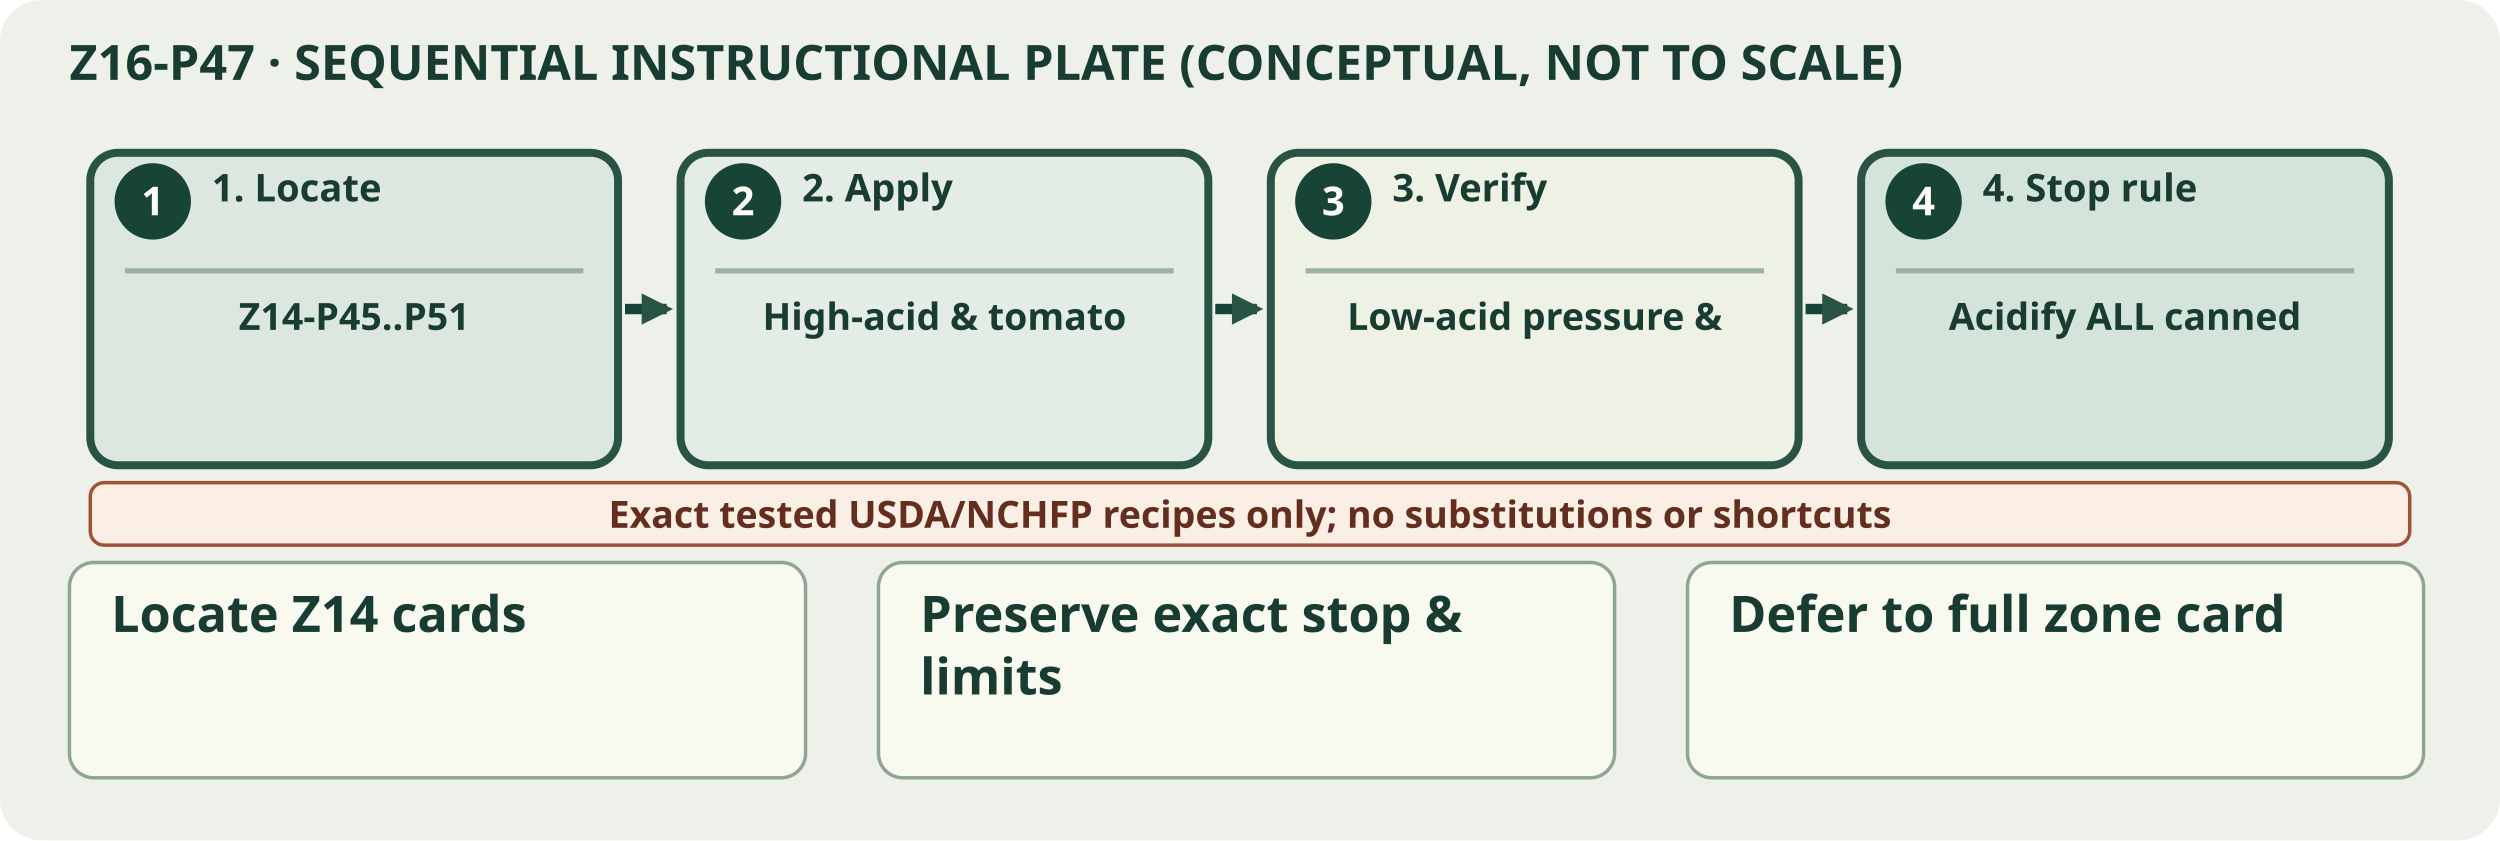
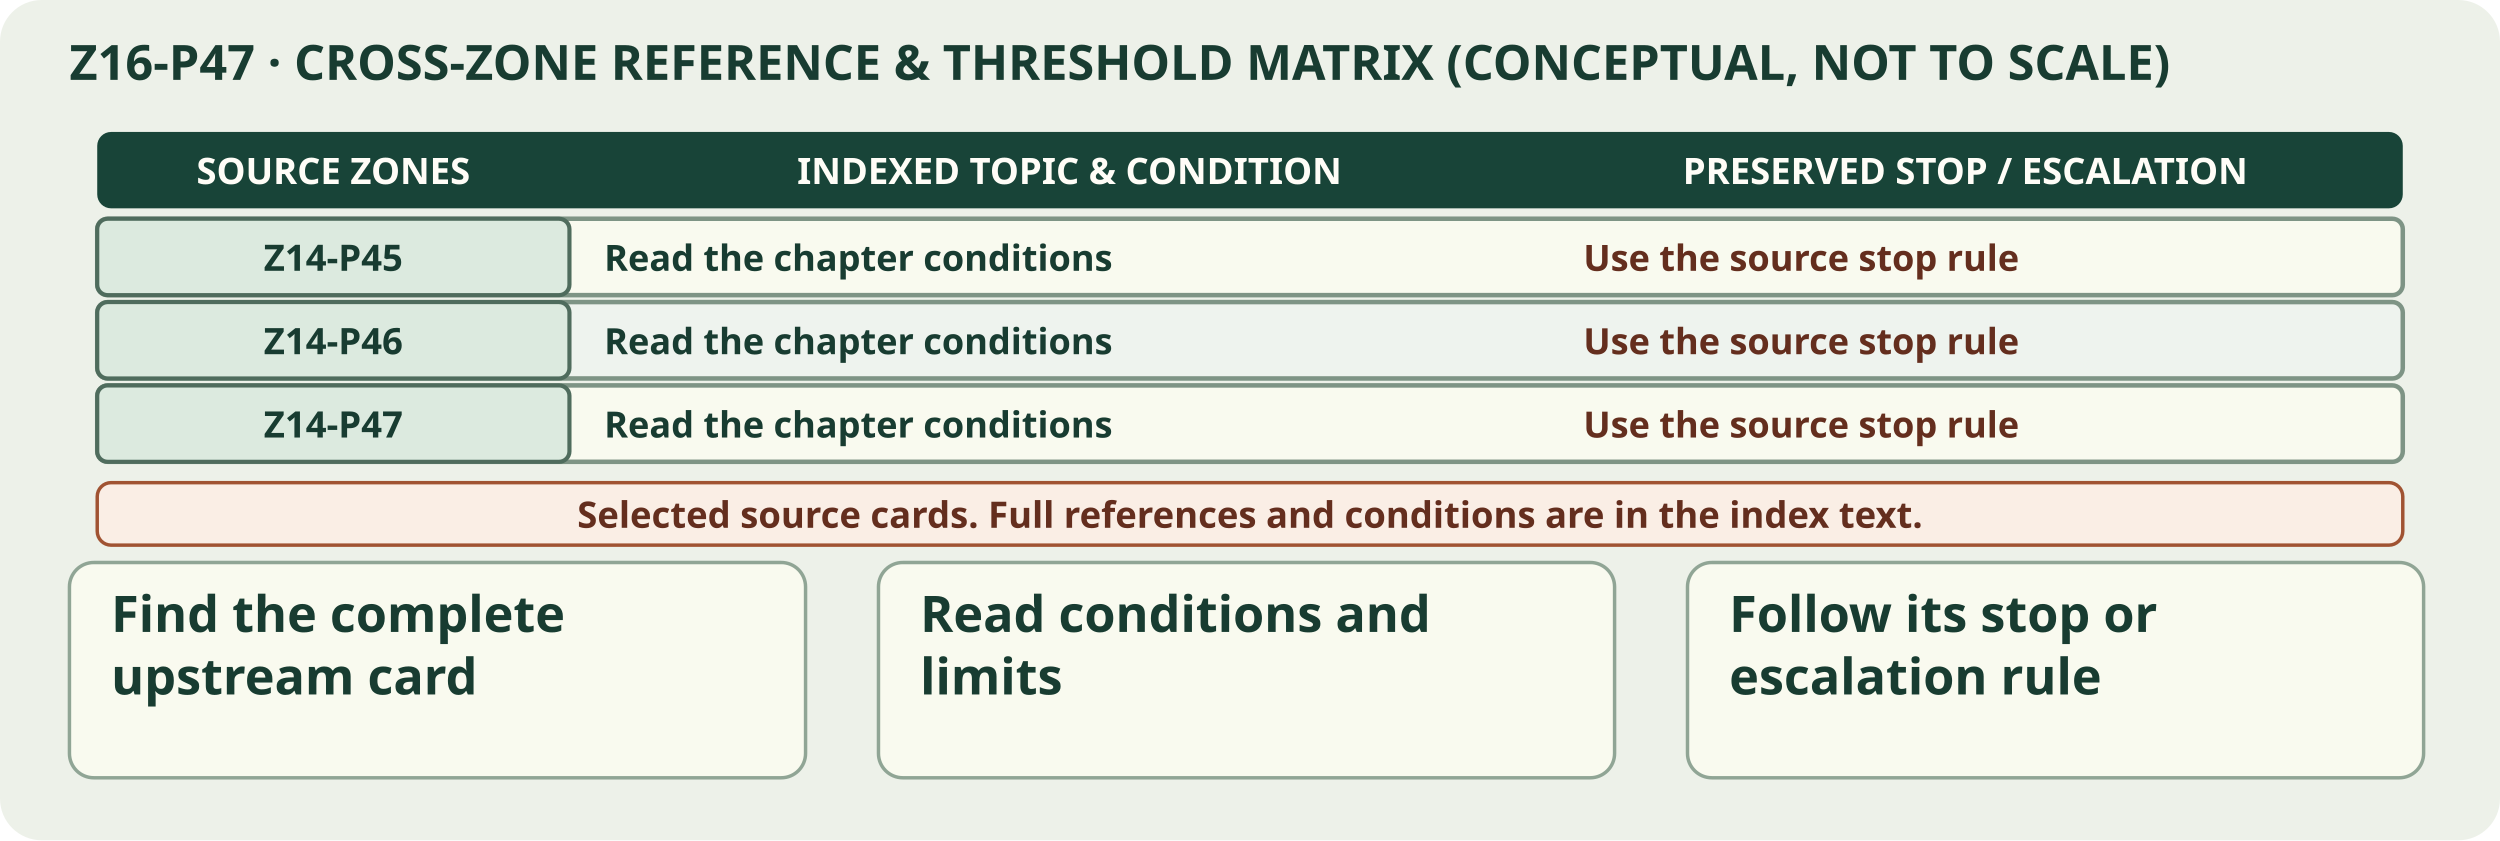
<svg xmlns="http://www.w3.org/2000/svg" viewBox="0 0 720 242" role="img" aria-labelledby="title desc">
  <defs>
    <marker id="arrow" viewBox="0 0 10 10" markerWidth="3" markerHeight="3" refX="8" refY="5" orient="auto">
      <path d="M0 0L10 5 0 10Z" fill="#285345" />
    </marker>
  </defs>
  <rect width="720" height="242" rx="12" fill="#edf1e9" />
  <g font-family="system-ui,sans-serif" font-size="14.5" font-weight="650" fill="#183c31">
-     <text x="20" y="23" font-size="14" font-weight="700" fill="#183c31" text-anchor="start">Z16-P47 · SEQUENTIAL INSTRUCTIONAL PLATE (CONCEPTUAL, NOT TO SCALE)</text>
-     <g id="sequence-plate-z16_q47-artwork">
-       <rect x="26" y="44" width="152" height="90" rx="8" fill="#dce8df" stroke="#285345" stroke-width="2.3" />
-       <circle cx="44" cy="58" r="11" fill="#184438" />
-       <text x="44" y="62" font-size="11.5" font-weight="650" fill="#fffdf7" text-anchor="middle">1</text>
-       <text x="61" y="58" font-size="11" font-weight="700" fill="#183c31" text-anchor="start">1. Locate</text>
-       <path d="M36 78h132" stroke="#9bb1a3" stroke-width="1.5" />
-       <text x="102.0" y="95.0" font-size="10.8" font-weight="600" fill="#183c31" text-anchor="middle">Z14-P45..P51</text>
-       <path d="M180 89h12" stroke="#184438" stroke-width="3" marker-end="url(#arrow)" />
-       <rect x="196" y="44" width="152" height="90" rx="8" fill="#e3ece5" stroke="#285345" stroke-width="2.3" />
-       <circle cx="214" cy="58" r="11" fill="#184438" />
-       <text x="214" y="62" font-size="11.5" font-weight="650" fill="#fffdf7" text-anchor="middle">2</text>
-       <text x="231" y="58" font-size="11" font-weight="700" fill="#183c31" text-anchor="start">2. Apply</text>
-       <path d="M206 78h132" stroke="#9bb1a3" stroke-width="1.5" />
-       <text x="272.0" y="95.0" font-size="10.8" font-weight="600" fill="#183c31" text-anchor="middle">High-acid &amp; tomato</text>
-       <path d="M350 89h12" stroke="#184438" stroke-width="3" marker-end="url(#arrow)" />
-       <rect x="366" y="44" width="152" height="90" rx="8" fill="#eef2e4" stroke="#285345" stroke-width="2.3" />
-       <circle cx="384" cy="58" r="11" fill="#184438" />
-       <text x="384" y="62" font-size="11.5" font-weight="650" fill="#fffdf7" text-anchor="middle">3</text>
-       <text x="401" y="58" font-size="11" font-weight="700" fill="#183c31" text-anchor="start">3. Verify</text>
-       <path d="M376 78h132" stroke="#9bb1a3" stroke-width="1.5" />
-       <text x="442.0" y="95.0" font-size="10.8" font-weight="600" fill="#183c31" text-anchor="middle">Low-acid pressure &amp;</text>
-       <path d="M520 89h12" stroke="#184438" stroke-width="3" marker-end="url(#arrow)" />
-       <rect x="536" y="44" width="152" height="90" rx="8" fill="#d5e4da" stroke="#285345" stroke-width="2.3" />
-       <circle cx="554" cy="58" r="11" fill="#184438" />
-       <text x="554" y="62" font-size="11.5" font-weight="650" fill="#fffdf7" text-anchor="middle">4</text>
-       <text x="571" y="58" font-size="11" font-weight="700" fill="#183c31" text-anchor="start">4. Stop rule</text>
-       <path d="M546 78h132" stroke="#9bb1a3" stroke-width="1.5" />
-       <text x="612.0" y="95.0" font-size="10.8" font-weight="600" fill="#183c31" text-anchor="middle">Acidify ALL canned</text>
-       <rect x="26" y="139" width="668" height="18" rx="4" fill="#faeee5" stroke="#a05332" />
-       <text x="360" y="152" font-size="10.8" font-weight="650" fill="#642e1e" text-anchor="middle">Exact tested USDA/NCHFP recipes only; no substitutions or shortcuts</text>
+     <text x="20" y="23" font-size="14" font-weight="700" fill="#183c31" text-anchor="start">Z16-P47 · CROSS-ZONE REFERENCE &amp; THRESHOLD MATRIX (CONCEPTUAL, NOT TO SCALE)</text>
+     <g id="atlas-crossref-v01_source_index-artwork">
+       <rect x="28" y="38" width="664" height="22" rx="4" fill="#184438" />
+       <text x="96" y="53" font-size="10.5" font-weight="650" fill="#fffdf7" text-anchor="middle">SOURCE ZONES</text>
+       <text x="308" y="53" font-size="10.5" font-weight="650" fill="#fffdf7" text-anchor="middle">INDEXED TOPIC &amp; CONDITION</text>
+       <text x="566" y="53" font-size="10.5" font-weight="650" fill="#fffdf7" text-anchor="middle">PRESERVED STOP / ESCALATION</text>
+       <rect x="28" y="63" width="664" height="22" rx="3" fill="#f9faef" stroke="#7e9485" stroke-width="1.3" />
+       <rect x="28" y="63" width="136" height="22" rx="3" fill="#dceadf" stroke="#4f6c5d" stroke-width="1.2" />
+       <text x="96" y="78" font-size="10.5" font-weight="650" fill="#183c31" text-anchor="middle">Z14-P45</text>
+       <text x="174" y="78" font-size="10.4" font-weight="650" fill="#183c31" text-anchor="start">Read the chapter conditions</text>
+       <text x="456" y="78" font-size="10.4" font-weight="650" fill="#642e1e" text-anchor="start">Use the source stop rule</text>
+       <rect x="28" y="87" width="664" height="22" rx="3" fill="#eef3ee" stroke="#7e9485" stroke-width="1.3" />
+       <rect x="28" y="87" width="136" height="22" rx="3" fill="#dceadf" stroke="#4f6c5d" stroke-width="1.2" />
+       <text x="96" y="102" font-size="10.5" font-weight="650" fill="#183c31" text-anchor="middle">Z14-P46</text>
+       <text x="174" y="102" font-size="10.4" font-weight="650" fill="#183c31" text-anchor="start">Read the chapter conditions</text>
+       <text x="456" y="102" font-size="10.4" font-weight="650" fill="#642e1e" text-anchor="start">Use the source stop rule</text>
+       <rect x="28" y="111" width="664" height="22" rx="3" fill="#f9faef" stroke="#7e9485" stroke-width="1.3" />
+       <rect x="28" y="111" width="136" height="22" rx="3" fill="#dceadf" stroke="#4f6c5d" stroke-width="1.2" />
+       <text x="96" y="126" font-size="10.5" font-weight="650" fill="#183c31" text-anchor="middle">Z14-P47</text>
+       <text x="174" y="126" font-size="10.4" font-weight="650" fill="#183c31" text-anchor="start">Read the chapter conditions</text>
+       <text x="456" y="126" font-size="10.4" font-weight="650" fill="#642e1e" text-anchor="start">Use the source stop rule</text>
+       <rect x="28" y="139" width="664" height="18" rx="4" fill="#faeee5" stroke="#a05332" />
+       <text x="360" y="152" font-size="10.5" font-weight="650" fill="#642e1e" text-anchor="middle">Selected source cards. Full references and conditions are in the index text.</text>
    </g>
    <g id="stage-panels">
      <rect x="20" y="162" width="212" height="62" rx="7" fill="#f9faef" stroke="#90a595" />
-       <text x="32" y="182" font-size="14.5" font-weight="650" fill="#183c31" text-anchor="start">Locate Z14 cards</text>
+       <text x="32" y="182" font-size="14.5" font-weight="650" fill="#183c31" text-anchor="start">Find the complete</text>
+       <text x="32" y="200" font-size="14.5" font-weight="650" fill="#183c31" text-anchor="start">upstream card</text>
      <rect x="253" y="162" width="212" height="62" rx="7" fill="#f9faef" stroke="#90a595" />
-       <text x="265" y="182" font-size="14.5" font-weight="650" fill="#183c31" text-anchor="start">Preserve exact stop &amp;</text>
+       <text x="265" y="182" font-size="14.5" font-weight="650" fill="#183c31" text-anchor="start">Read conditions and</text>
      <text x="265" y="200" font-size="14.5" font-weight="650" fill="#183c31" text-anchor="start">limits</text>
      <rect x="486" y="162" width="212" height="62" rx="7" fill="#f9faef" stroke="#90a595" />
-       <text x="498" y="182" font-size="14.5" font-weight="650" fill="#183c31" text-anchor="start">Defer to full zone card</text>
+       <text x="498" y="182" font-size="14.5" font-weight="650" fill="#183c31" text-anchor="start">Follow its stop or</text>
+       <text x="498" y="200" font-size="14.5" font-weight="650" fill="#183c31" text-anchor="start">escalation rule</text>
    </g>
  </g>
</svg>
